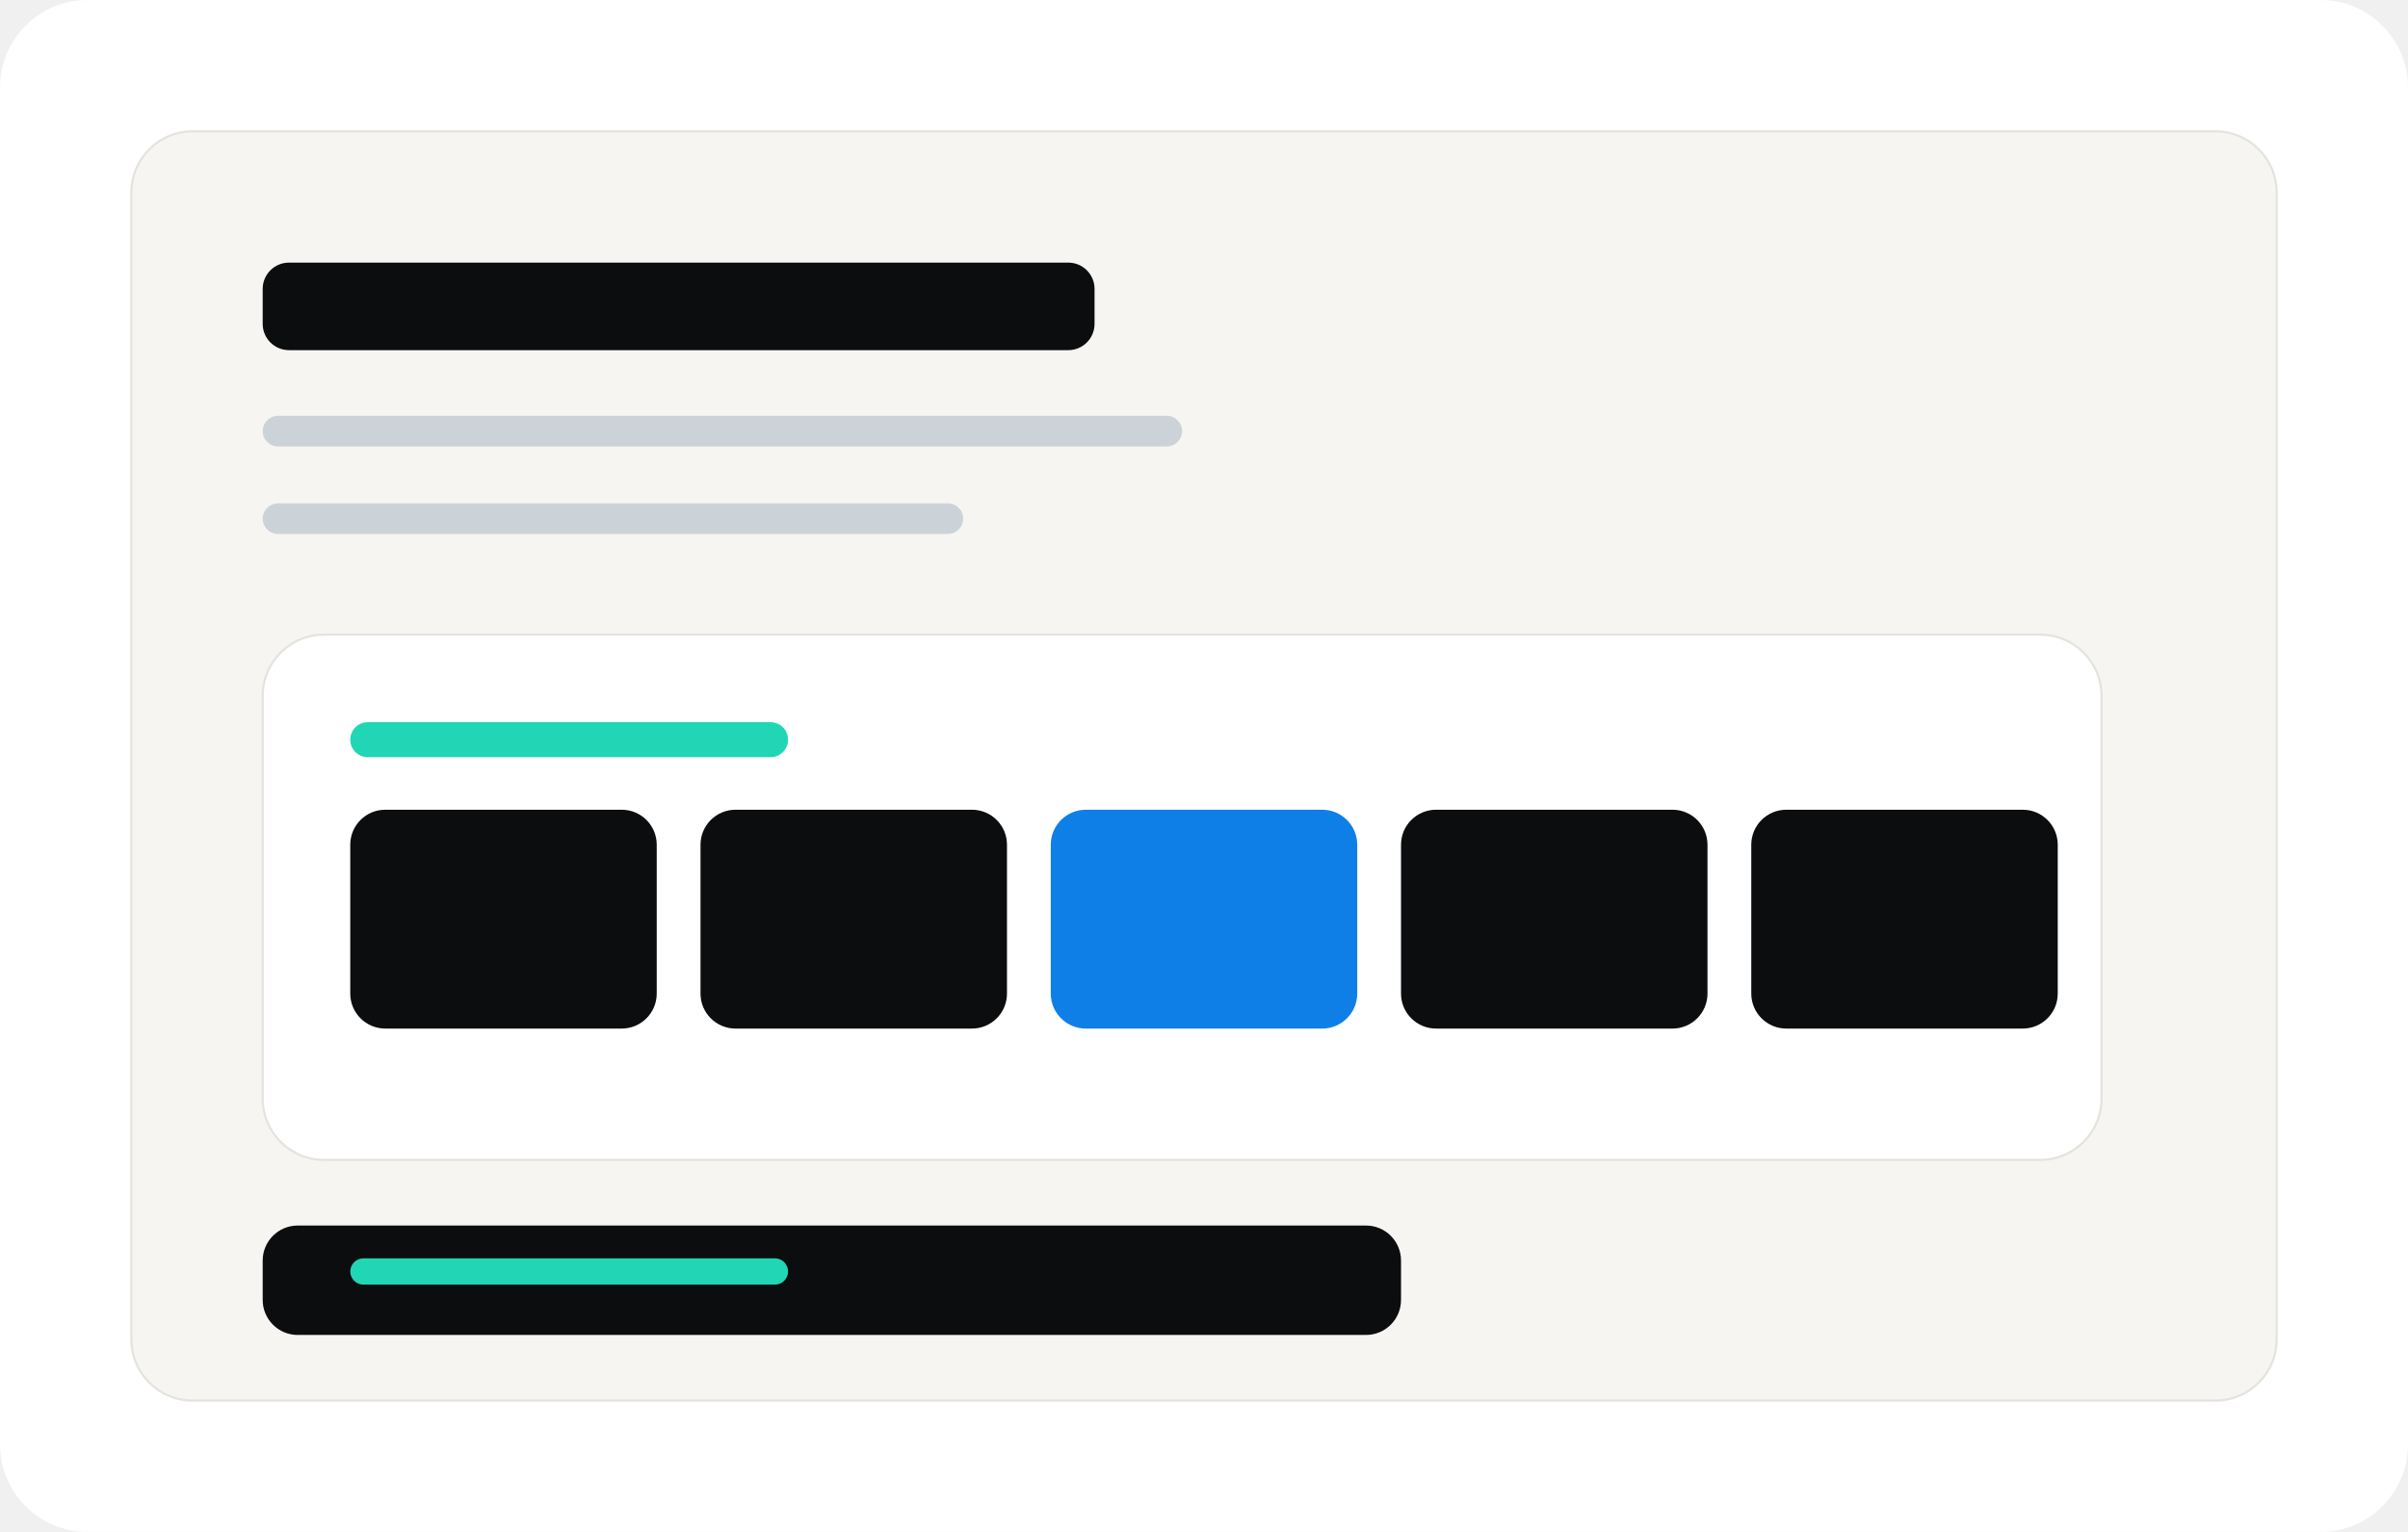
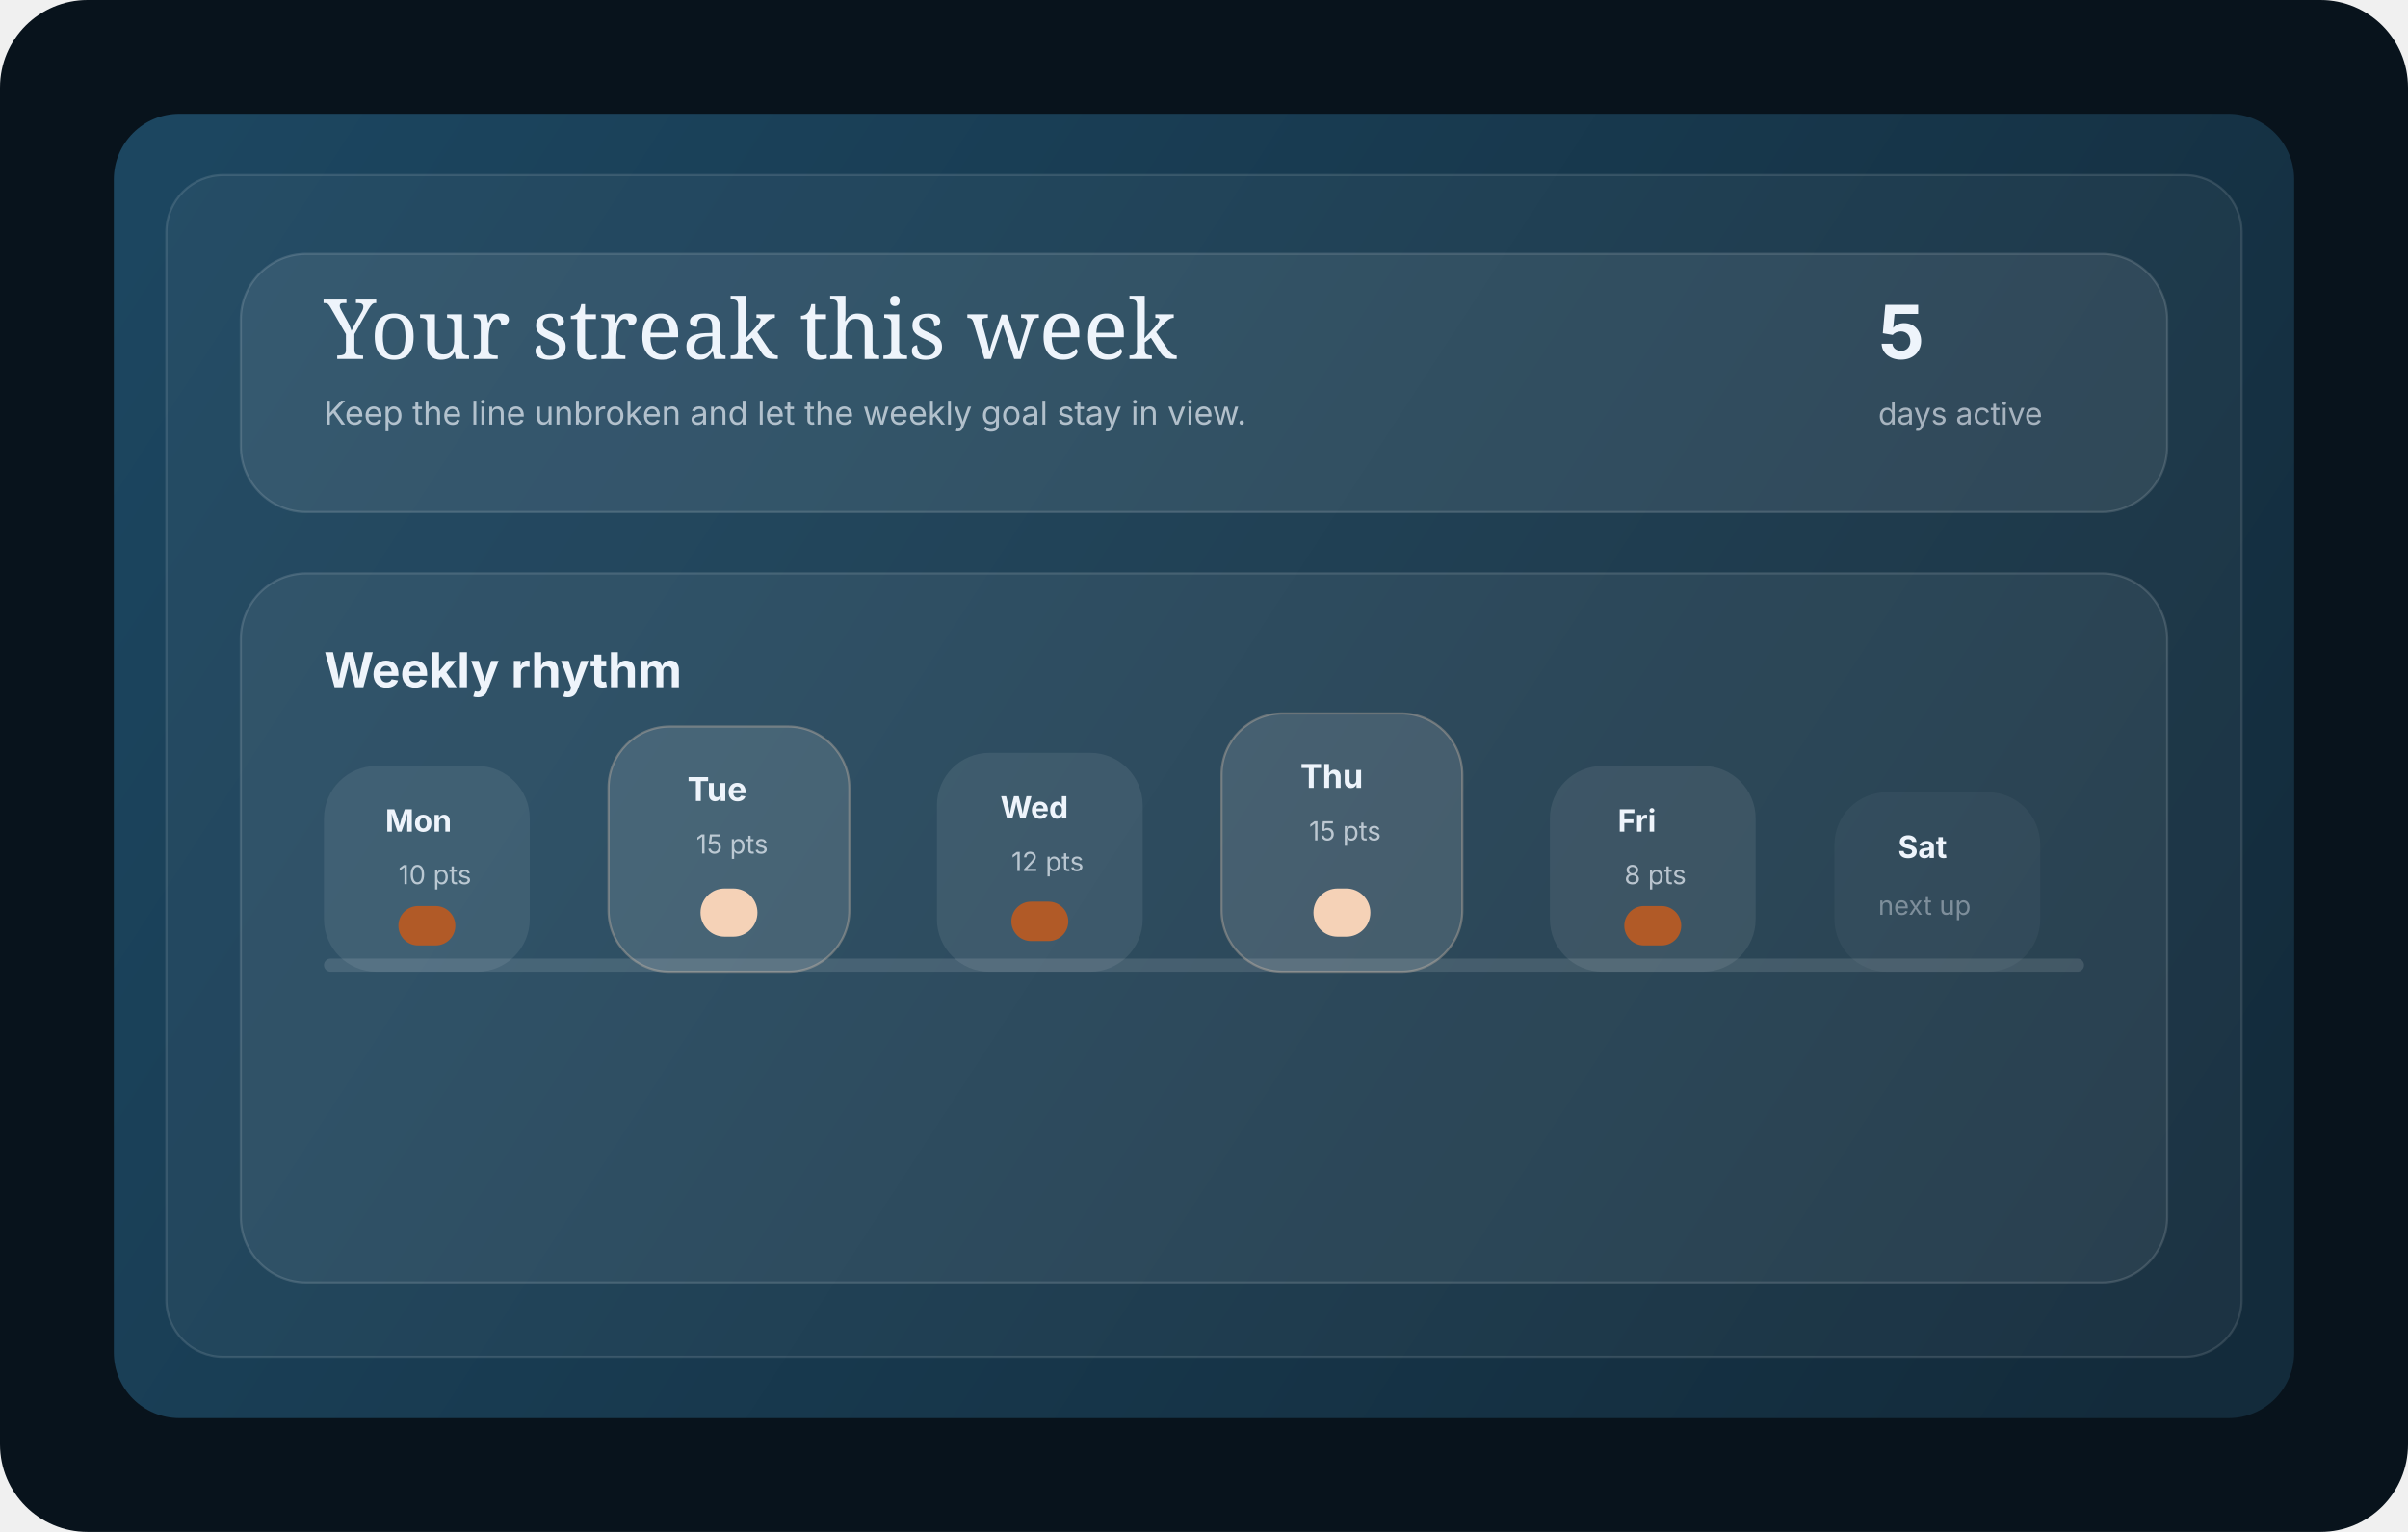
<svg xmlns="http://www.w3.org/2000/svg" width="1100" height="700" viewBox="0 0 1100 700" fill="none">
-   <rect width="1100" height="700" rx="40" fill="#FFFFFF" />
-   <rect x="60" y="60" width="980" height="580" rx="28" fill="#F6F5F2" stroke="#E4E3DD" />
-   <rect x="120" y="120" width="380" height="40" rx="12" fill="#0B0D0F" />
-   <rect x="120" y="190" width="420" height="14" rx="7" fill="#CCD3D8" />
-   <rect x="120" y="230" width="320" height="14" rx="7" fill="#CCD3D8" />
-   <rect x="120" y="290" width="840" height="240" rx="28" fill="#FFFFFF" stroke="#E4E3DD" />
-   <rect x="160" y="330" width="200" height="16" rx="8" fill="#20D6B5" />
-   <rect x="160" y="370" width="140" height="100" rx="16" fill="#0B0D0F" />
-   <rect x="320" y="370" width="140" height="100" rx="16" fill="#0B0D0F" />
-   <rect x="480" y="370" width="140" height="100" rx="16" fill="#0F7FE8" />
-   <rect x="640" y="370" width="140" height="100" rx="16" fill="#0B0D0F" />
-   <rect x="800" y="370" width="140" height="100" rx="16" fill="#0B0D0F" />
-   <rect x="120" y="560" width="520" height="50" rx="16" fill="#0B0D0F" />
-   <rect x="160" y="575" width="200" height="12" rx="6" fill="#20D6B5" />
+   <defs>
+     <linearGradient id="streakBg" x1="90" y1="60" x2="980" y2="640" gradientUnits="userSpaceOnUse">
+       <stop stop-color="#1C4660" />
+       <stop offset="1" stop-color="#132B3B" />
+     </linearGradient>
+     <linearGradient id="streakLine" x1="146" y1="0" x2="146" y2="18" gradientUnits="userSpaceOnUse">
+       <stop stop-color="#F5D2B7" />
+       <stop offset="1" stop-color="#B15A27" />
+     </linearGradient>
+   </defs>
+   <rect width="1100" height="700" rx="40" fill="#08131C" />
+   <rect x="52" y="52" width="996" height="596" rx="30" fill="url(#streakBg)" />
+   <rect x="76" y="80" width="948" height="540" rx="26" fill="rgba(255,255,255,0.04)" stroke="rgba(255,255,255,0.12)" />
+   <rect x="110" y="116" width="880" height="118" rx="30" fill="rgba(255,255,255,0.08)" stroke="rgba(255,255,255,0.14)" />
+   <rect x="110" y="262" width="880" height="324" rx="30" fill="rgba(255,255,255,0.06)" stroke="rgba(255,255,255,0.14)" />
+   <text x="148" y="164" fill="#EEF4FB" font-family="Instrument Serif, serif" font-size="38">Your streak this week</text>
+   <text x="148" y="194" fill="rgba(238,244,251,0.68)" font-family="Inter, sans-serif" font-size="15">Keep the line unbroken and let the weekly goal stay in view.</text>
+   <text x="858" y="164" fill="#EEF4FB" font-family="Inter, sans-serif" font-size="34" font-weight="700">5</text>
+   <text x="858" y="194" fill="rgba(238,244,251,0.62)" font-family="Inter, sans-serif" font-size="14">days active</text>
+   <text x="148" y="314" fill="#EEF4FB" font-family="Inter, sans-serif" font-size="22" font-weight="700">Weekly rhythm</text>
+   <rect x="148" y="438" width="804" height="6" rx="3" fill="rgba(255,255,255,0.12)" />
+   <g transform="translate(148 350)">
+     <rect width="94" height="94" rx="24" fill="rgba(255,255,255,0.08)" />
+     <rect x="34" y="64" width="26" height="18" rx="9" fill="url(#streakLine)" />
+     <text x="28" y="30" fill="#EEF4FB" font-family="Inter, sans-serif" font-size="14" font-weight="700">Mon</text>
+     <text x="34" y="54" fill="rgba(238,244,251,0.7)" font-family="Inter, sans-serif" font-size="12">10 pts</text>
+   </g>
+   <g transform="translate(278 332)">
+     <rect width="110" height="112" rx="28" fill="rgba(255,255,255,0.12)" stroke="rgba(245,210,183,0.3)" />
+     <rect x="42" y="74" width="26" height="22" rx="11" fill="#F5D2B7" />
+     <text x="36" y="34" fill="#EEF4FB" font-family="Inter, sans-serif" font-size="15" font-weight="700">Tue</text>
+     <text x="40" y="58" fill="rgba(238,244,251,0.7)" font-family="Inter, sans-serif" font-size="12">15 pts</text>
+   </g>
+   <g transform="translate(428 344)">
+     <rect width="94" height="100" rx="24" fill="rgba(255,255,255,0.08)" />
+     <rect x="34" y="68" width="26" height="18" rx="9" fill="#B15A27" />
+     <text x="29" y="30" fill="#EEF4FB" font-family="Inter, sans-serif" font-size="14" font-weight="700">Wed</text>
+     <text x="34" y="54" fill="rgba(238,244,251,0.7)" font-family="Inter, sans-serif" font-size="12">12 pts</text>
+   </g>
+   <g transform="translate(558 326)">
+     <rect width="110" height="118" rx="28" fill="rgba(255,255,255,0.12)" stroke="rgba(245,210,183,0.3)" />
+     <rect x="42" y="80" width="26" height="22" rx="11" fill="#F5D2B7" />
+     <text x="36" y="34" fill="#EEF4FB" font-family="Inter, sans-serif" font-size="15" font-weight="700">Thu</text>
+     <text x="40" y="58" fill="rgba(238,244,251,0.7)" font-family="Inter, sans-serif" font-size="12">15 pts</text>
+   </g>
+   <g transform="translate(708 350)">
+     <rect width="94" height="94" rx="24" fill="rgba(255,255,255,0.08)" />
+     <rect x="34" y="64" width="26" height="18" rx="9" fill="#B15A27" />
+     <text x="31" y="30" fill="#EEF4FB" font-family="Inter, sans-serif" font-size="14" font-weight="700">Fri</text>
+     <text x="34" y="54" fill="rgba(238,244,251,0.7)" font-family="Inter, sans-serif" font-size="12">8 pts</text>
+   </g>
+   <g transform="translate(838 362)">
+     <rect width="94" height="82" rx="24" fill="rgba(255,255,255,0.04)" />
+     <text x="29" y="30" fill="#EEF4FB" font-family="Inter, sans-serif" font-size="14" font-weight="700">Sat</text>
+     <text x="20" y="56" fill="rgba(238,244,251,0.4)" font-family="Inter, sans-serif" font-size="12">next up</text>
+   </g>
</svg>
